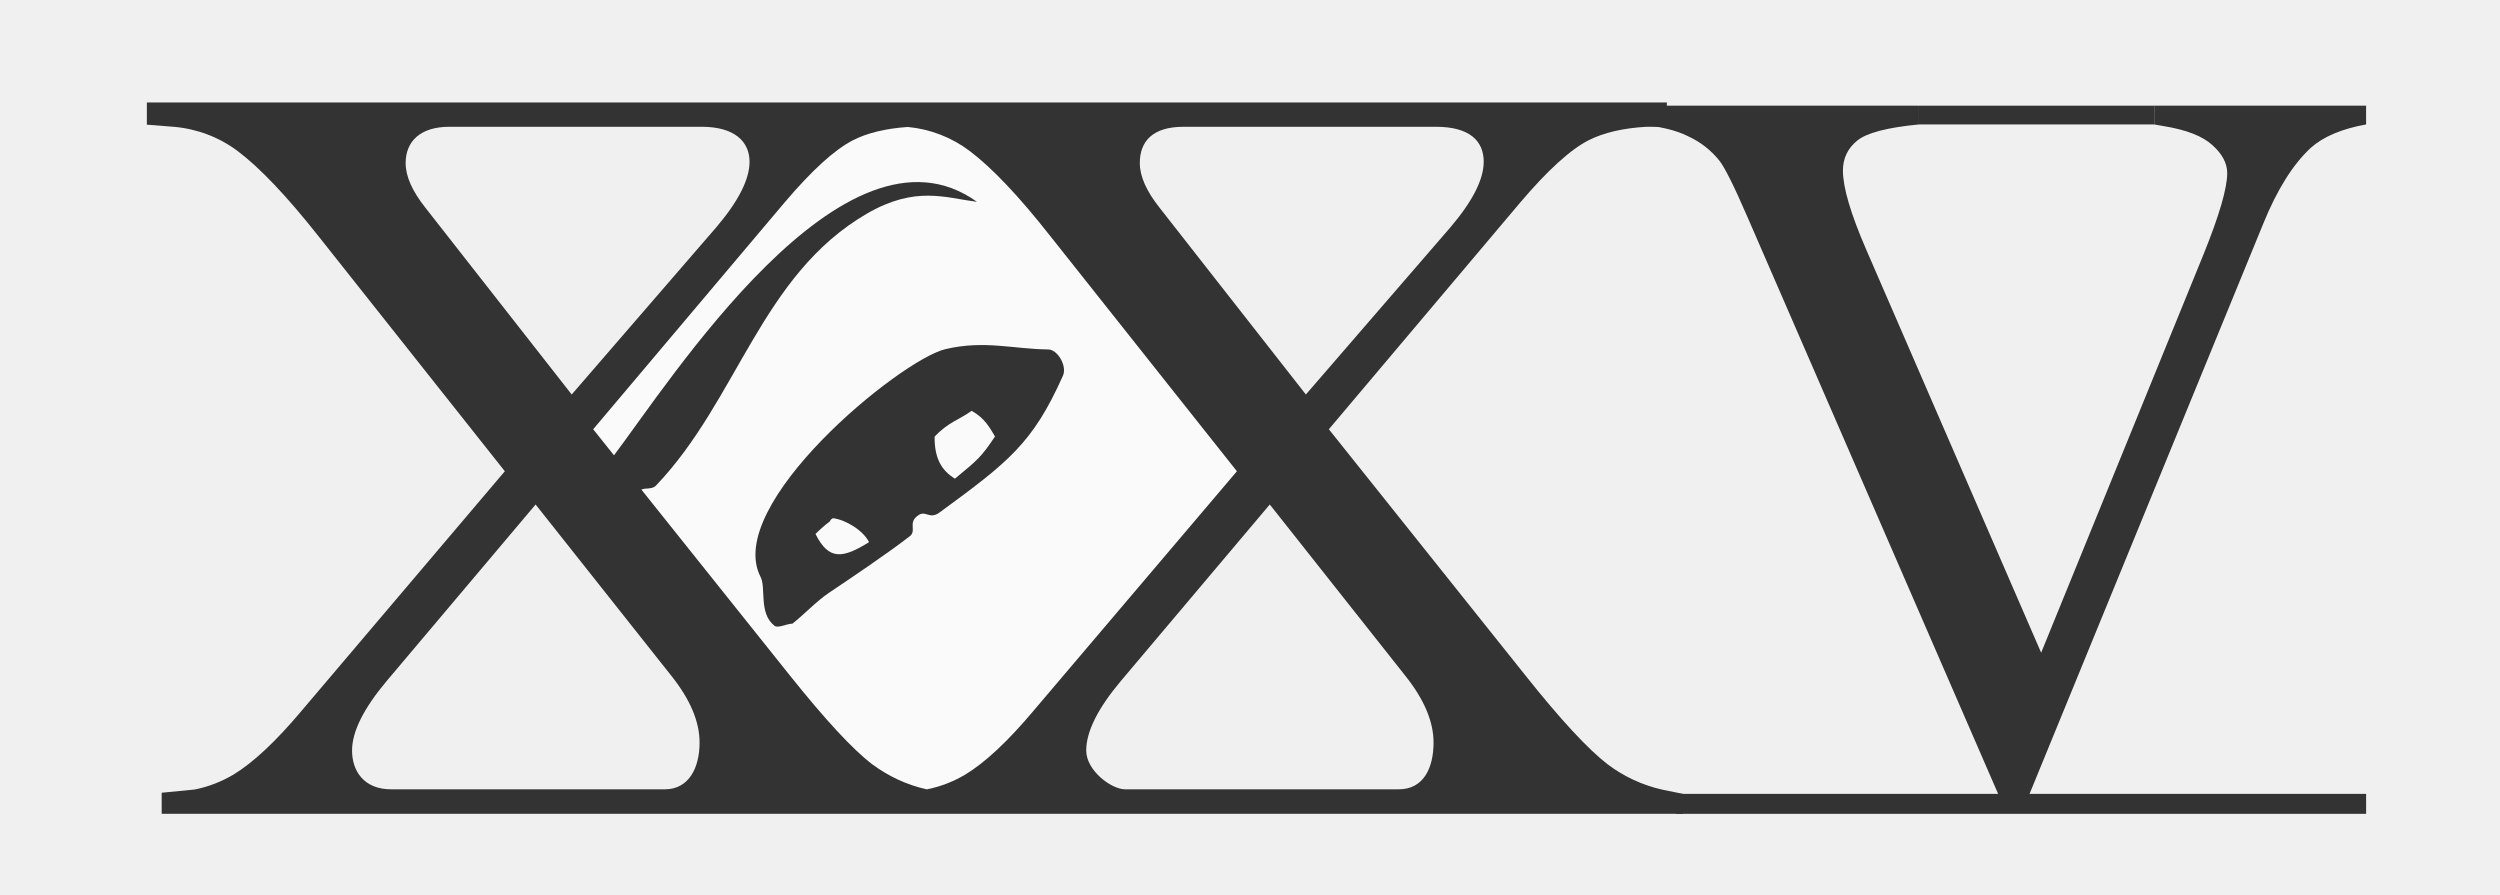
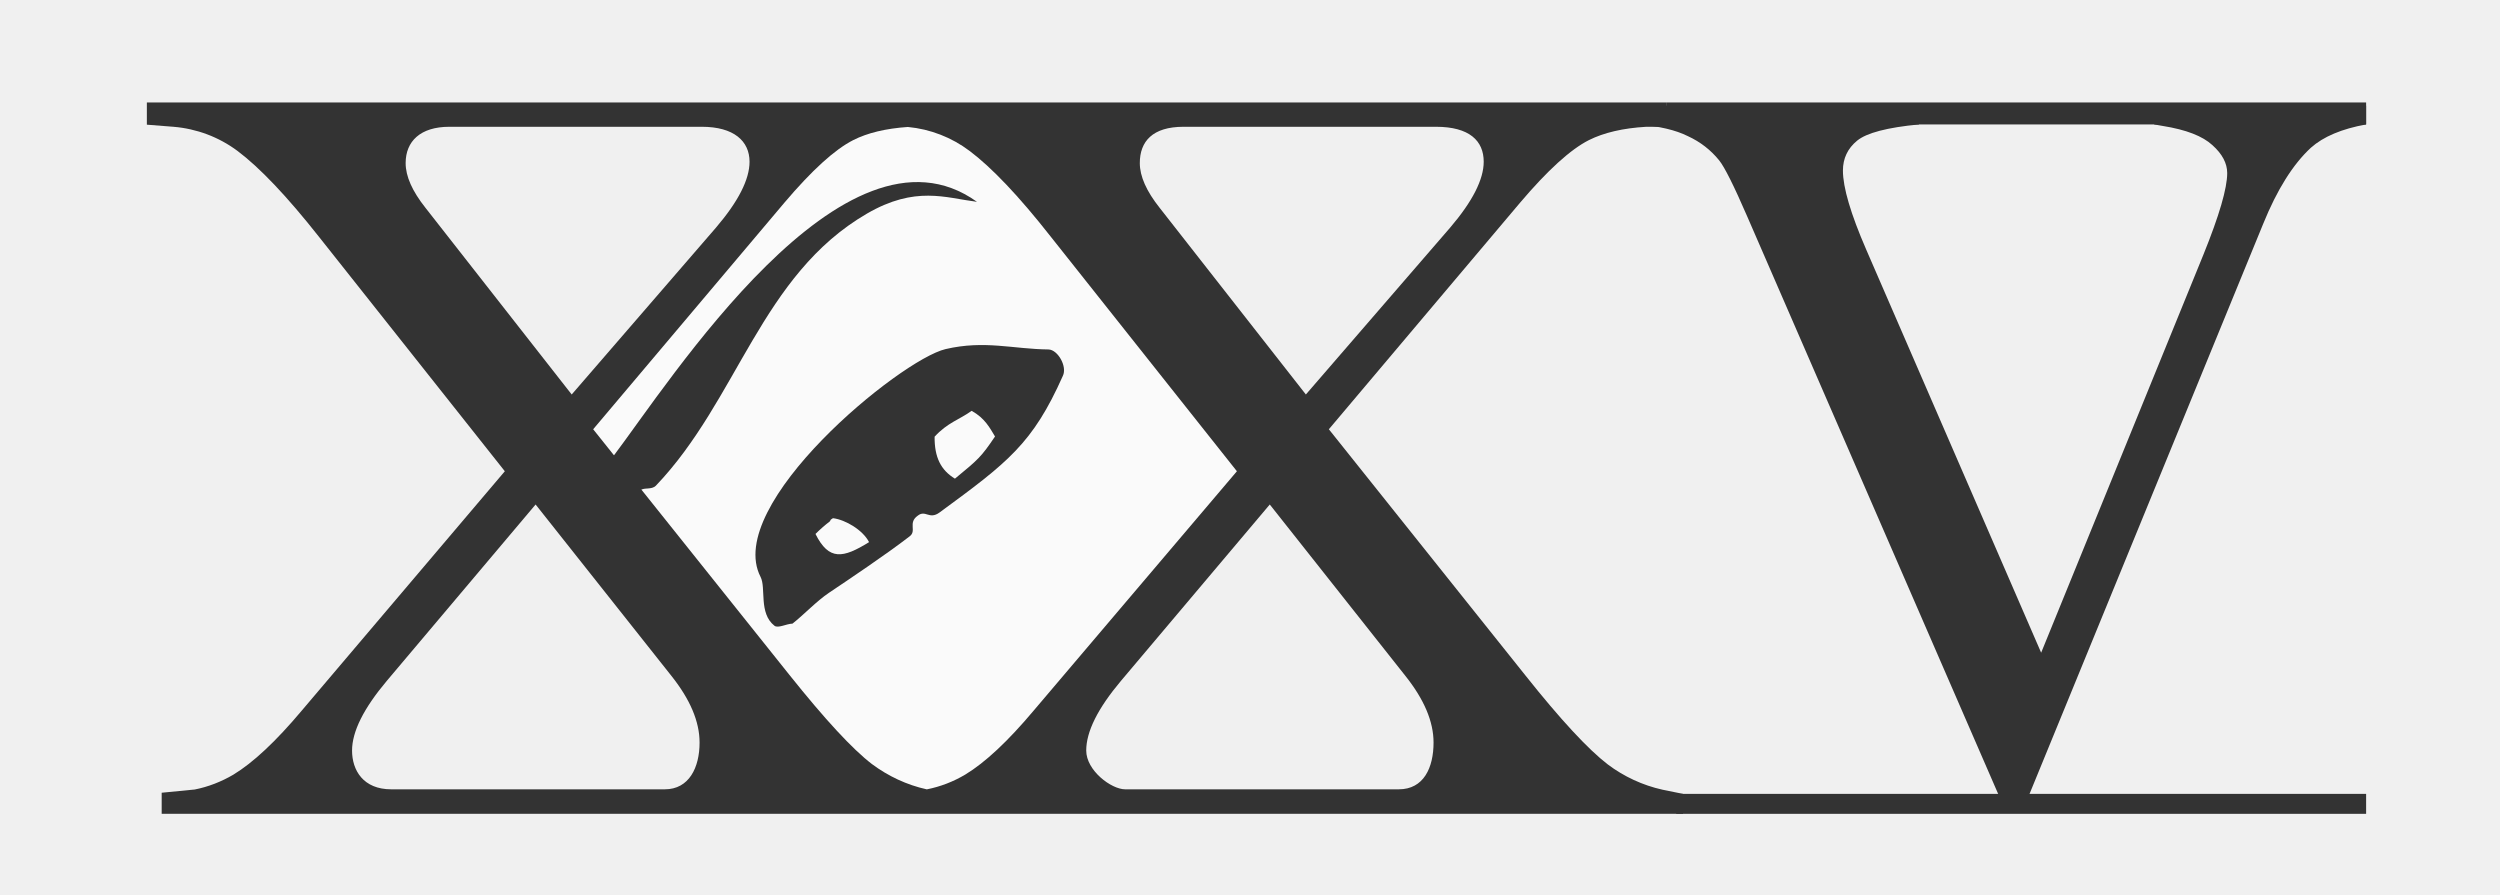
<svg xmlns="http://www.w3.org/2000/svg" width="732" height="262" viewBox="0 0 732 262" fill="none">
  <path fill-rule="evenodd" clip-rule="evenodd" d="M47.729 238.288H492.789V232.447L486.781 231.223C480.995 229.943 475.487 227.384 470.759 223.824C465.028 219.429 456.962 210.75 446.614 197.732L389.09 125.688L445.056 59.374C453.123 49.861 459.855 43.741 465.251 41.015C469.59 38.846 475.209 37.51 482.052 37.121H488.06V30H43V36.509L50.789 37.121C57.576 37.677 64.085 40.125 69.537 44.186C75.99 49.026 83.945 57.371 93.347 69.277L147.812 137.983L88.341 208.08C80.775 217.092 74.099 223.323 68.313 226.828C64.808 228.886 60.969 230.388 57.019 231.167L47.339 232.113V238.288M411.454 197.843C416.962 204.742 419.744 211.251 419.744 217.426C419.744 224.714 416.906 231.112 409.563 231.112H329.452C325.391 231.112 318.047 225.604 318.047 219.763C318.047 214.199 321.441 207.412 328.228 199.345L371.788 147.718L411.454 197.843ZM434.431 47.357C434.431 52.531 431.148 58.984 424.639 66.606L382.358 115.507L339.521 60.82C335.683 55.98 333.736 51.641 333.736 47.747C333.736 41.405 337.463 37.121 346.531 37.121H420.467C430.258 37.121 434.431 41.238 434.431 47.357ZM124.557 60.82C120.719 55.98 118.772 51.641 118.772 47.747C118.772 41.405 123.055 37.121 131.567 37.121H205.503C214.849 37.121 219.466 41.293 219.466 47.357C219.466 52.531 216.184 58.984 209.675 66.606L167.394 115.507L124.557 60.82ZM103.083 219.763C103.083 214.199 106.477 207.412 113.264 199.345L156.824 147.718L196.546 197.843C202.053 204.742 204.835 211.251 204.835 217.426C204.835 224.714 201.775 231.112 194.654 231.112H114.543C106.365 231.112 103.083 225.548 103.083 219.763Z" fill="#333333" />
  <path d="M490.789 238.288V232.447H692.8V238.288H490.789Z" fill="#333333" />
  <mask id="mask0_154_743" style="mask-type:luminance" maskUnits="userSpaceOnUse" x="173" y="37" width="190" height="195">
    <path d="M362.165 137.983L302.693 208.024C295.127 217.037 288.452 223.267 282.666 226.772C279.217 228.831 275.378 230.333 271.428 231.112H271.317C265.531 229.832 260.079 227.273 255.295 223.713C249.564 219.318 241.553 210.639 231.15 197.621L173.682 125.688L229.648 59.374C237.715 49.861 244.446 43.742 249.843 41.016C254.015 38.901 259.356 37.622 265.809 37.177C272.374 37.789 278.66 40.237 283.89 44.187C290.343 49.027 298.299 57.371 307.645 69.277L362.165 137.983Z" fill="white" />
  </mask>
  <g mask="url(#mask0_154_743)">
    <path fill-rule="evenodd" clip-rule="evenodd" d="M294 33.5H248L163.5 128L257 233.5H286.5L369 137.5L294 33.5Z" fill="#FAFAFA" />
    <path d="M179.41 133.81C196.044 111.891 247.226 31.224 286.058 59.096C276.823 57.928 268.033 54.312 253.846 62.545C222.804 80.57 216.072 117.065 192.039 142.211C190.759 143.49 188.59 142.656 187.533 143.546C179.41 133.81 187.533 143.546 179.41 133.81Z" fill="#333333" />
    <path fill-rule="evenodd" clip-rule="evenodd" d="M232.039 182.6C230.203 182.656 227.81 184.047 226.753 183.212C222.08 179.54 224.361 172.141 222.692 168.914C211.788 147.774 263.582 105.326 276.878 102.211C288.339 99.541 296.572 102.211 307.031 102.322C309.757 102.434 312.539 107.329 311.204 110.055C302.358 129.916 295.126 135.368 275.098 150.055C272.038 152.28 271.037 149.165 268.7 151.001C265.752 153.115 268.533 155.451 266.308 157.065C259.465 162.35 248.172 169.916 242.776 173.532C239.048 176.035 235.377 179.985 232.039 182.6Z" fill="#333333" />
    <path fill-rule="evenodd" clip-rule="evenodd" d="M254.46 158.734C246.838 163.462 242.721 164.241 238.771 156.341C240.051 155.062 241.442 153.838 242.888 152.725C243.389 152.392 242.721 152.392 243.89 151.724C247.561 152.169 252.68 155.229 254.46 158.734Z" fill="#FAFAFA" />
    <path fill-rule="evenodd" clip-rule="evenodd" d="M279.604 140.152C275.487 137.649 273.596 133.922 273.652 127.858C277.435 123.741 280.939 122.851 284.5 120.292C288.394 122.461 289.785 125.243 291.343 127.802C287.282 133.81 286.503 134.478 279.604 140.152Z" fill="#FAFAFA" />
  </g>
  <path d="M692.797 30.946V36.438C685.672 37.724 680.279 40.001 676.617 43.266C671.372 48.115 666.721 55.537 662.664 65.532L592.453 236.829H586.961L511.555 63.305C507.695 54.399 504.974 48.956 503.391 46.977C500.917 43.909 497.849 41.534 494.187 39.852C490.625 38.071 485.776 36.933 479.641 36.438V30.946H561.875V36.438C552.573 37.329 546.536 38.912 543.766 41.188C540.995 43.464 539.609 46.383 539.609 49.946C539.609 54.894 541.885 62.612 546.437 73.102L597.648 191.11L645.148 74.586C649.799 63.107 652.125 55.141 652.125 50.688C652.125 47.818 650.69 45.097 647.82 42.524C644.95 39.852 640.101 37.972 633.273 36.883C632.779 36.784 631.937 36.636 630.75 36.438V30.946H692.797Z" fill="#333333" />
-   <path d="M561.875 30.946V36.438H630.75V30.946H561.875Z" fill="#333333" />
+   <path d="M488.06 30V36.438H692.8V30H488.06Z" fill="#333333" />
</svg>
